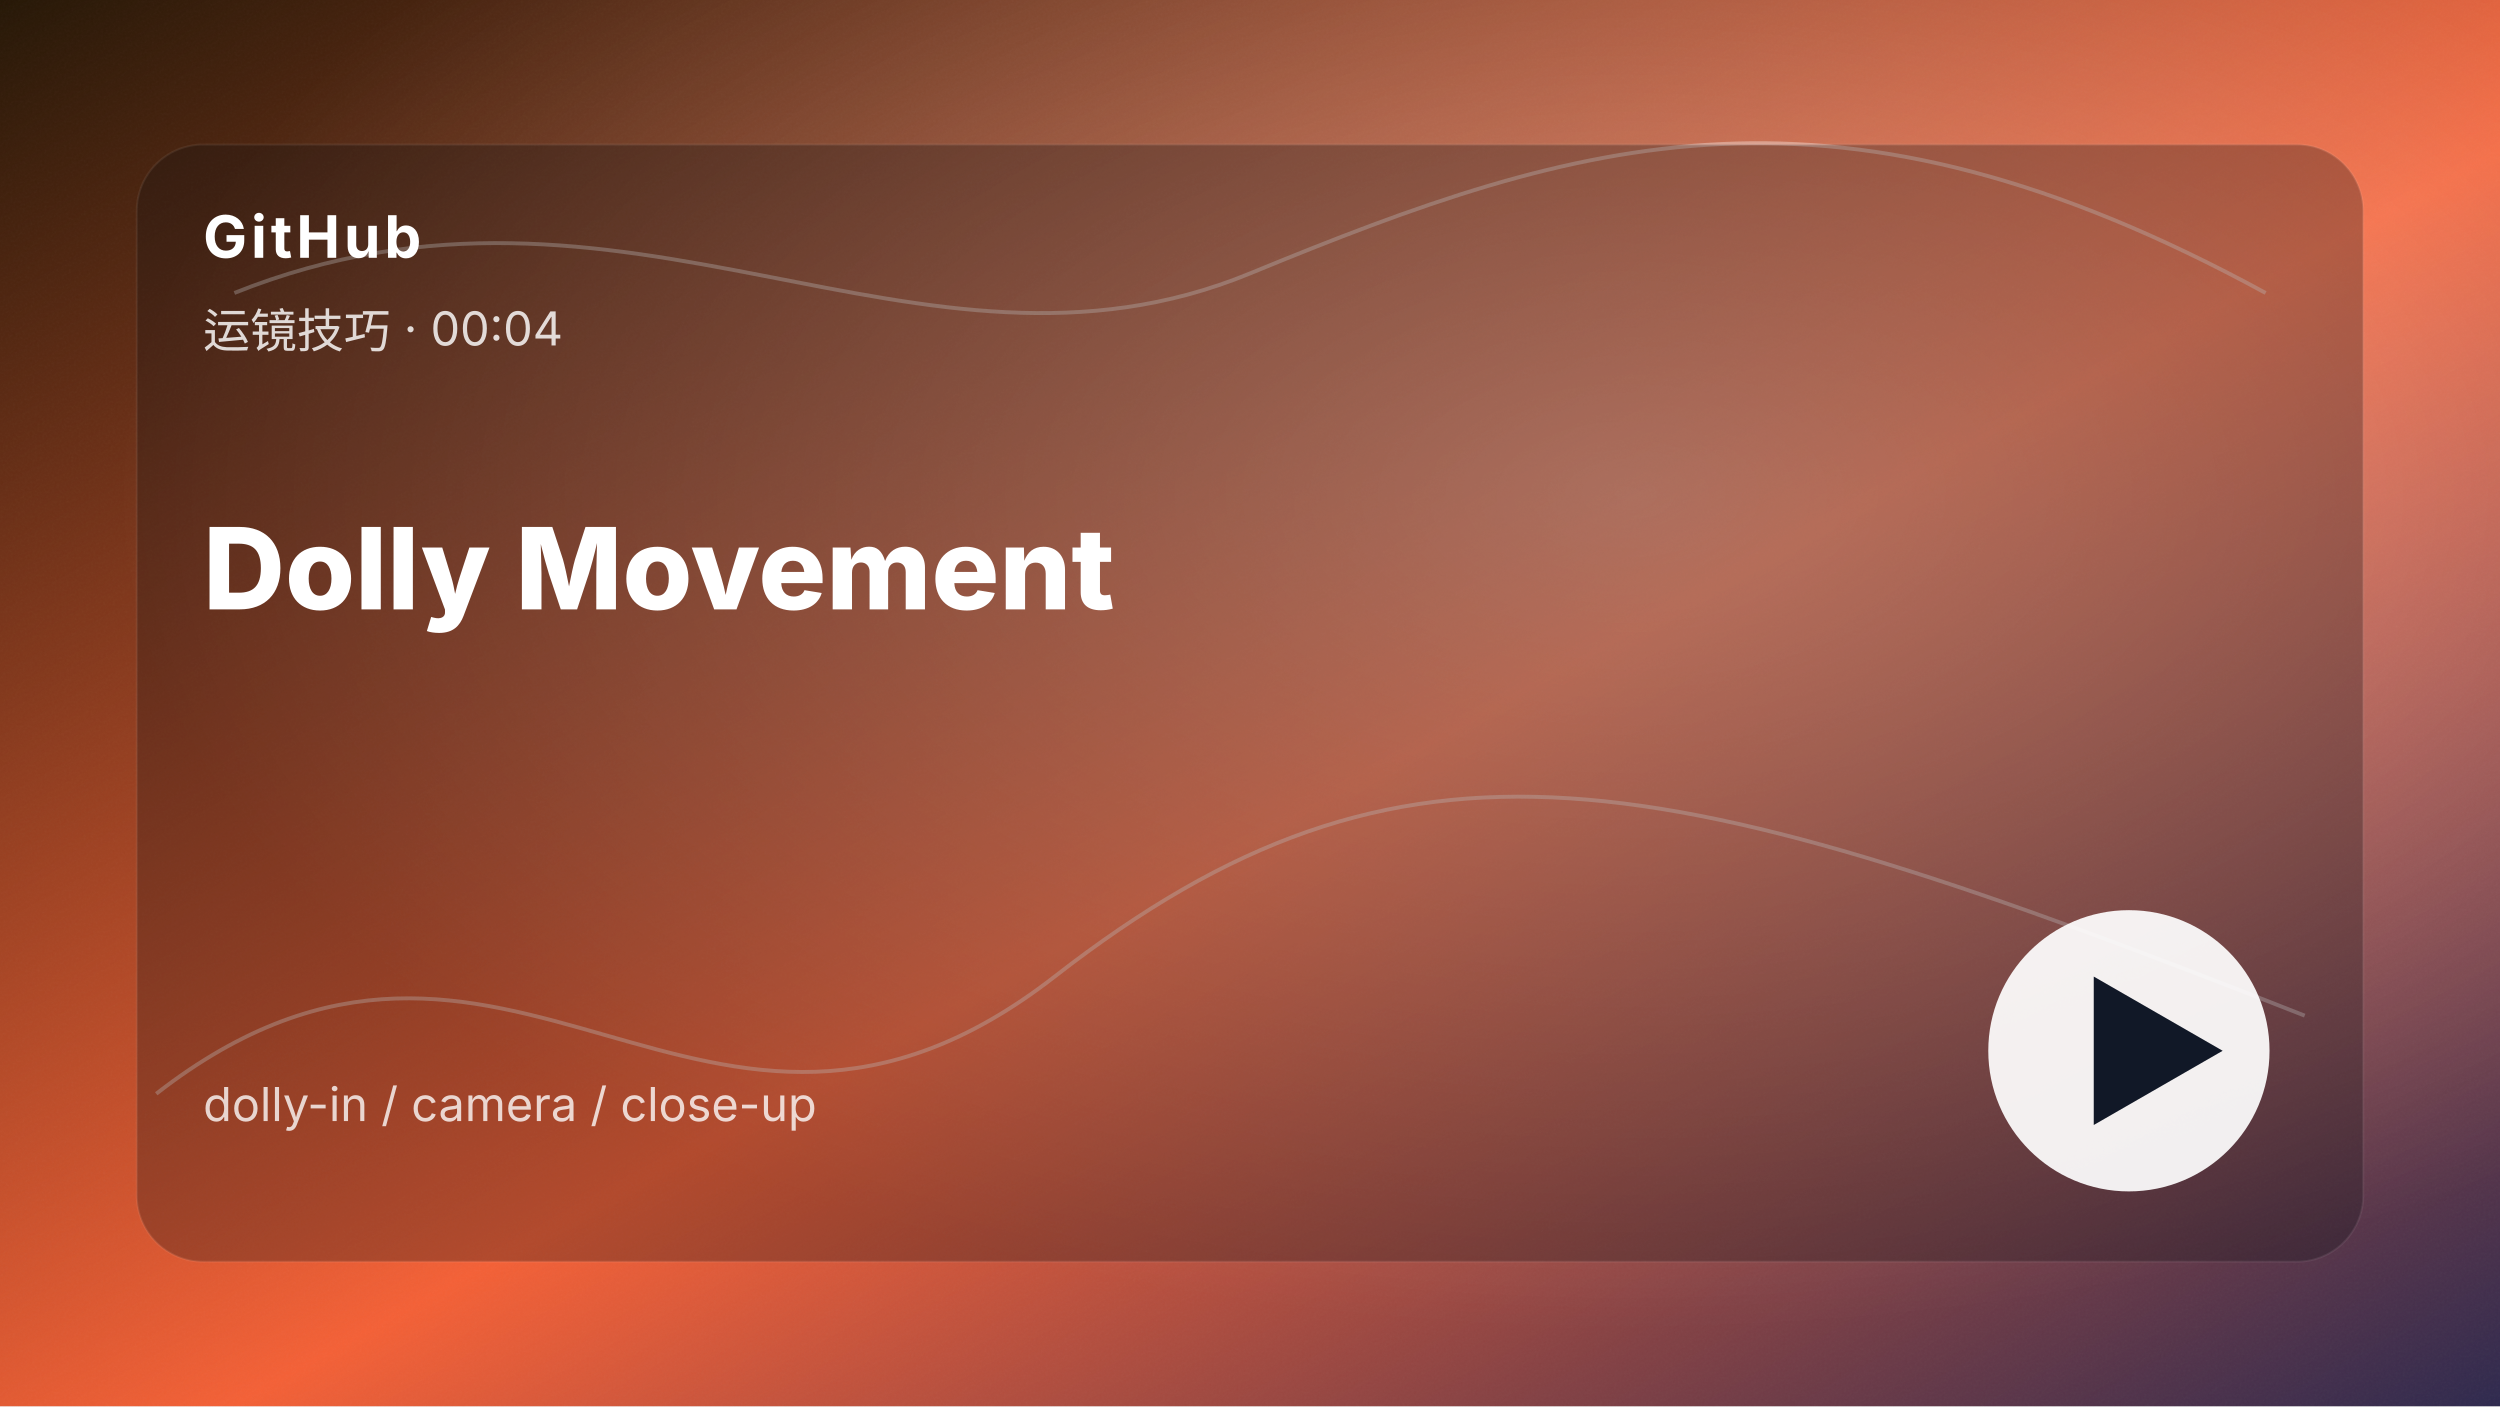
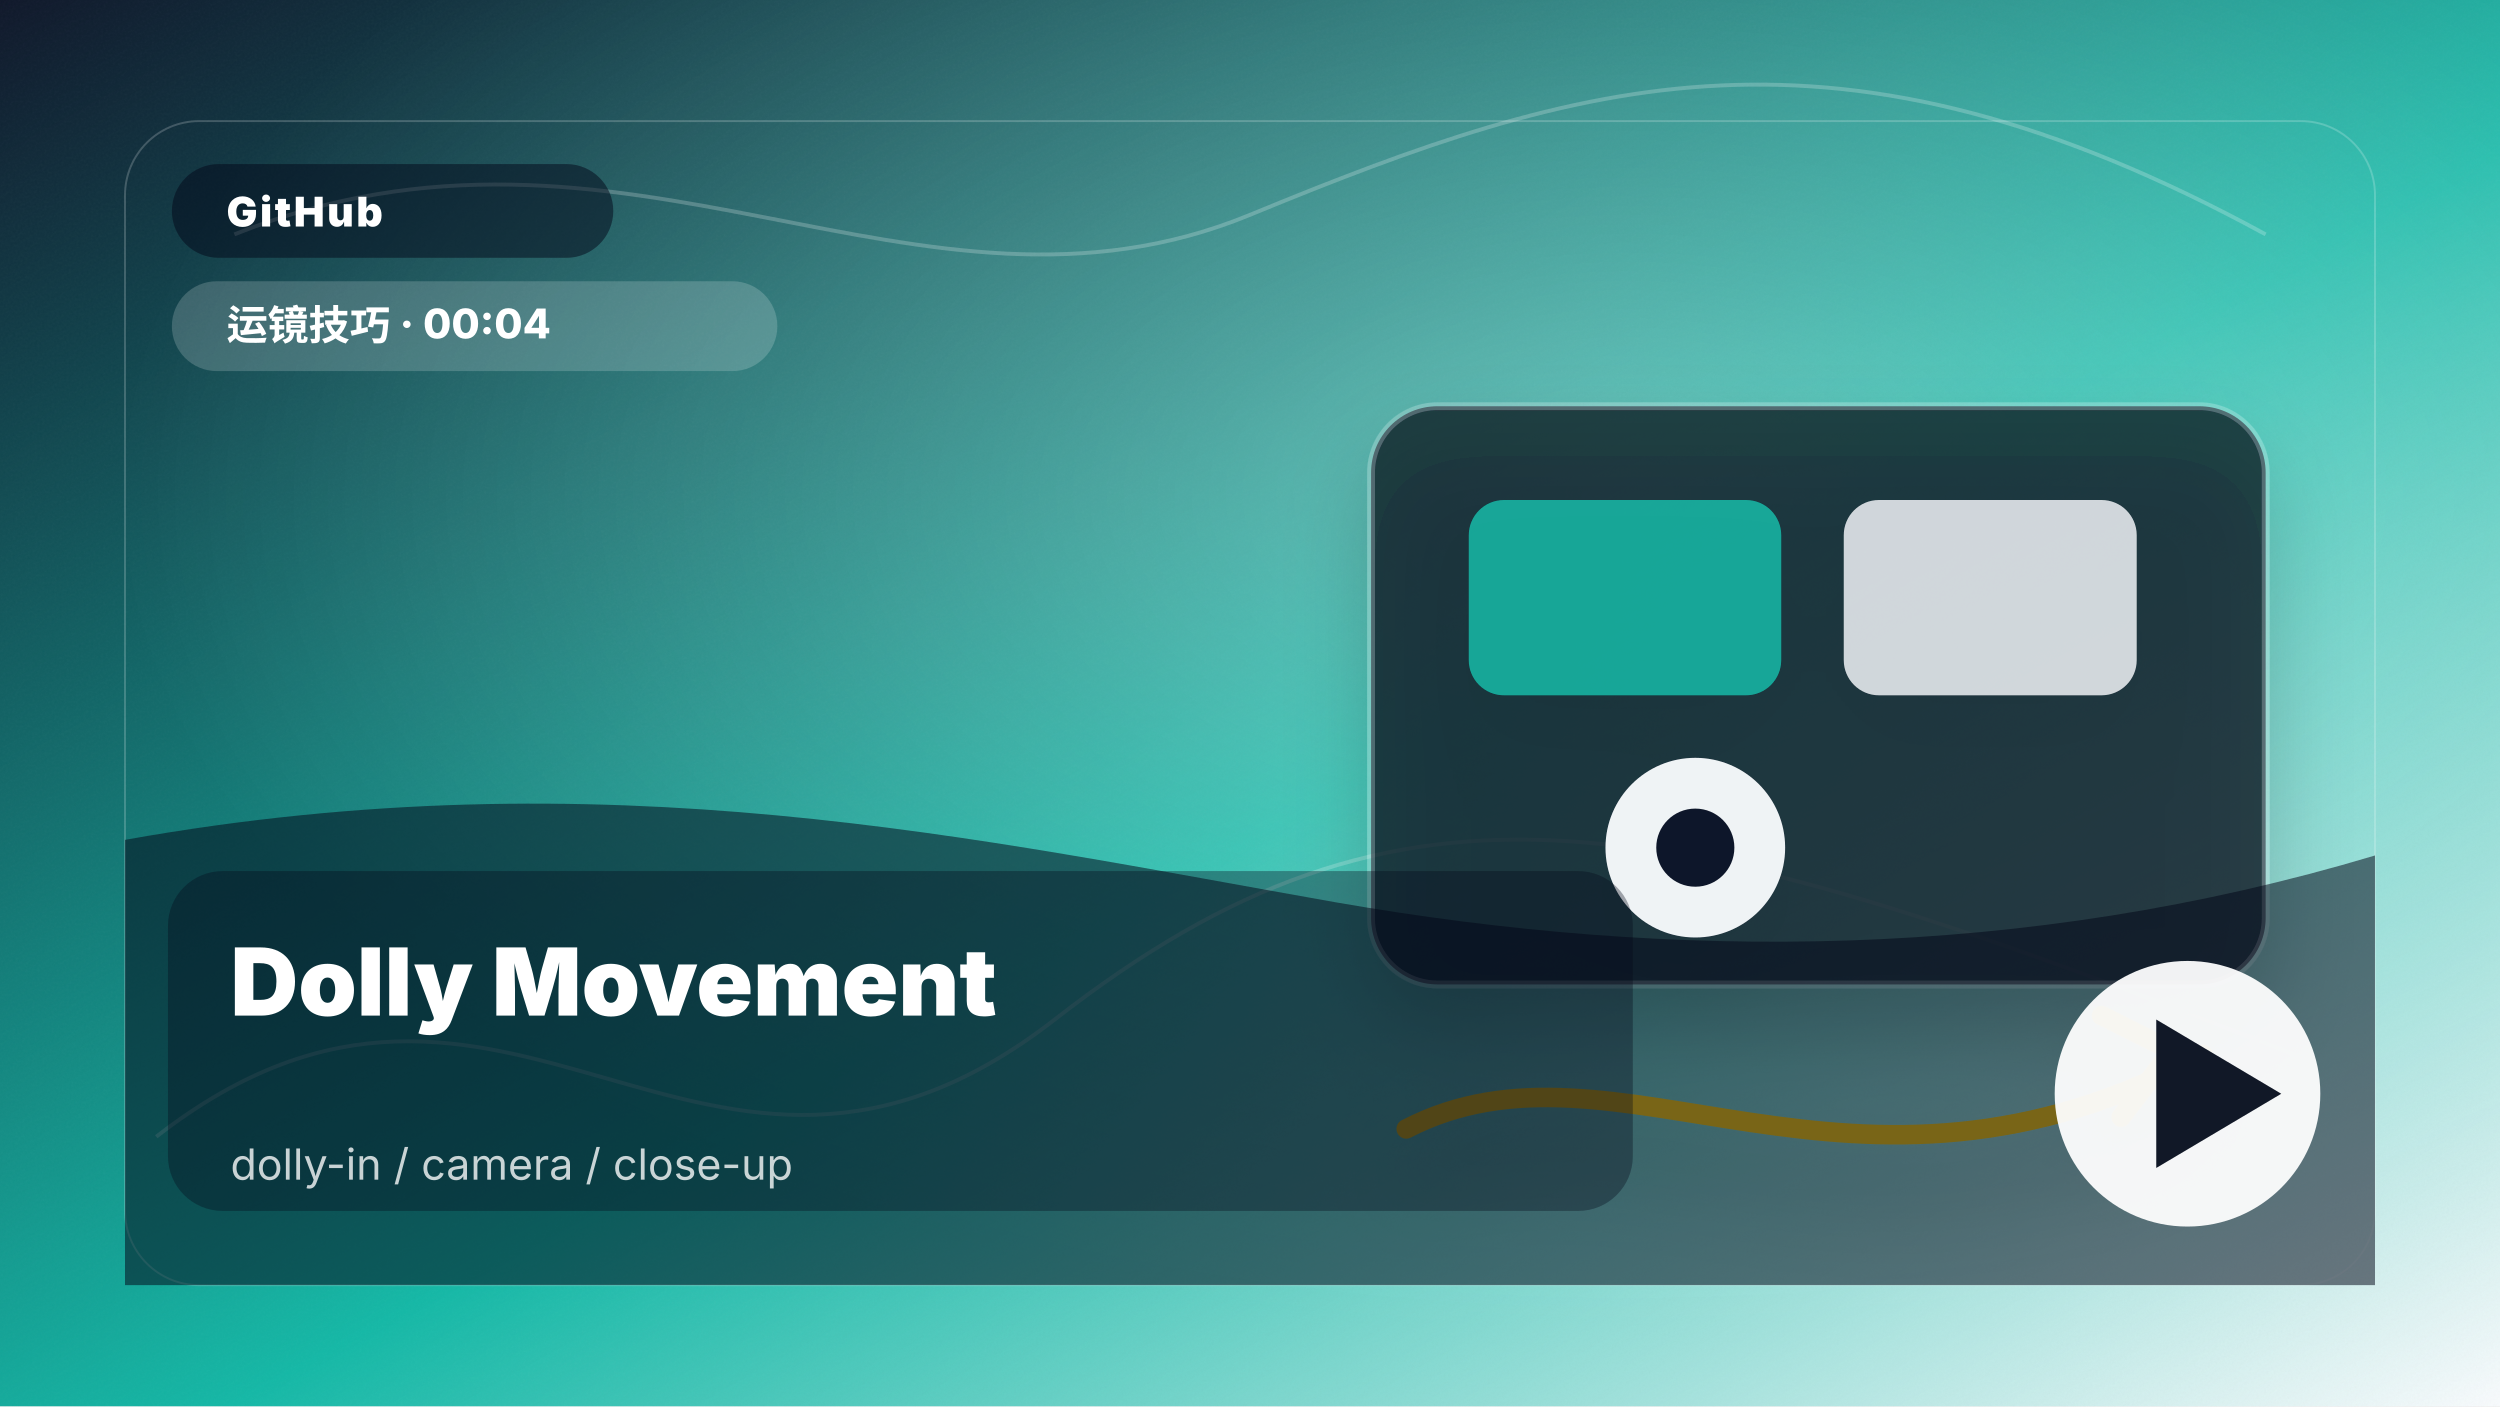
<svg xmlns="http://www.w3.org/2000/svg" width="1280" height="720" viewBox="0 0 1280 720" role="img" aria-label="Dolly Movement">
  <defs>
    <linearGradient id="bg" x1="0" y1="0" x2="1" y2="1">
-       <stop offset="0%" stop-color="#251605" />
-       <stop offset="55%" stop-color="#f46036" />
-       <stop offset="100%" stop-color="#2e294e" />
+       <stop offset="0%" stop-color="#0f172a" />
+       <stop offset="55%" stop-color="#14b8a6" />
+       <stop offset="100%" stop-color="#f8fafc" />
    </linearGradient>
    <radialGradient id="light" cx="65%" cy="35%" r="60%">
      <stop offset="0%" stop-color="#ffffff" stop-opacity="0.35" />
      <stop offset="100%" stop-color="#ffffff" stop-opacity="0" />
    </radialGradient>
    <filter id="grain">
      <feTurbulence type="fractalNoise" baseFrequency="0.8" numOctaves="2" stitchTiles="stitch" />
      <feColorMatrix type="saturate" values="0" />
      <feComponentTransfer>
        <feFuncA type="table" tableValues="0 0.12" />
      </feComponentTransfer>
    </filter>
+     <filter id="softShadow" x="-20%" y="-20%" width="140%" height="140%">
+       <feDropShadow dx="0" dy="24" stdDeviation="22" flood-color="#000000" flood-opacity="0.24" />
+     </filter>
  </defs>
  <rect width="1280" height="720" fill="url(#bg)" />
  <rect width="1280" height="720" fill="url(#light)" />
  <rect width="1280" height="720" filter="url(#grain)" opacity="0.32" />
-   <g opacity="0.34" fill="none" stroke="#fff" stroke-width="2">
-     <path d="M80 560 C260 420 360 640 540 500 S850 390 1180 520" />
-     <path d="M120 150 C320 70 470 210 640 140 S940 30 1160 150" />
+   <g opacity="0.22" fill="none" stroke="#fff" stroke-width="2">
+     <path d="M80 582 C260 442 360 662 540 522 S850 412 1180 542" />
+     <path d="M120 120 C320 40 470 180 640 110 S940 0 1160 120" />
  </g>
-   <rect x="70" y="74" width="1140" height="572" rx="34" fill="#0b0f12" opacity="0.28" stroke="#fff" stroke-opacity="0.24" />
-   <text x="104" y="132" fill="#ffffff" font-family="Inter, Arial, sans-serif" font-size="30" font-weight="700" letter-spacing="2">GitHub</text>
-   <text x="104" y="178" fill="#ffffff" opacity="0.82" font-family="Inter, Arial, sans-serif" font-size="24">运镜技巧 · 00:04</text>
-   <text x="104" y="312" fill="#ffffff" font-family="Inter, Arial, sans-serif" font-size="58" font-weight="800">Dolly Movement</text>
-   <text x="104" y="574" fill="#ffffff" opacity="0.78" font-family="Inter, Arial, sans-serif" font-size="24">dolly-in / camera / close-up</text>
-   <circle cx="1090" cy="538" r="72" fill="#ffffff" opacity="0.92" />
-   <path d="M1072 500 L1072 576 L1138 538 Z" fill="#111827" />
+   <g filter="url(#softShadow)">
+     <g transform="translate(650 124)">
+       <rect x="52" y="84" width="458" height="296" rx="34" fill="#0b1220" opacity="0.78" stroke="#fff" stroke-opacity="0.28" stroke-width="4" />
+       <rect x="102" y="132" width="160" height="100" rx="18" fill="#14b8a6" opacity="0.86" />
+       <rect x="294" y="132" width="150" height="100" rx="18" fill="#f8fafc" opacity="0.82" />
+       <circle cx="218" cy="310" r="46" fill="#f8fafc" opacity="0.96" />
+       <circle cx="218" cy="310" r="20" fill="#0f172a" />
+       <path d="M70 454 C178 398 298 514 478 416" fill="none" stroke="#facc15" stroke-width="10" stroke-linecap="round" />
+       <path d="M462 414 L426 396 M462 414 L436 448" stroke="#facc15" stroke-width="10" stroke-linecap="round" />
+     </g>
+   </g>
+   <rect x="64" y="62" width="1152" height="596" rx="38" fill="none" stroke="#fff" stroke-opacity="0.2" />
+   <rect x="88" y="84" width="226" height="48" rx="24" fill="#020617" opacity="0.5" />
+   <text x="116" y="116" fill="#ffffff" font-family="Inter, Arial, sans-serif" font-size="21" font-weight="850" letter-spacing="1.3">GitHub</text>
+   <rect x="88" y="144" width="310" height="46" rx="23" fill="#ffffff" opacity="0.18" />
+   <text x="116" y="174" fill="#ffffff" font-family="Inter, Arial, sans-serif" font-size="21" font-weight="760">运镜技巧 · 00:04</text>
+   <path d="M64 430 C310 386 502 430 684 462 C856 492 1036 492 1216 438 V658 H64 Z" fill="#020617" opacity="0.52" />
+   <rect x="86" y="446" width="750" height="174" rx="28" fill="#020617" opacity="0.34" />
+   <text x="118" y="520" fill="#ffffff" font-family="Inter, Arial, sans-serif" font-size="48" font-weight="850">Dolly Movement</text>
+   <text x="118" y="604" fill="#ffffff" opacity="0.78" font-family="Inter, Arial, sans-serif" font-size="22">dolly-in / camera / close-up</text>
+   <circle cx="1120" cy="560" r="68" fill="#ffffff" opacity="0.94" />
+   <path d="M1104 522 L1104 598 L1168 560 Z" fill="#111827" />
</svg>
